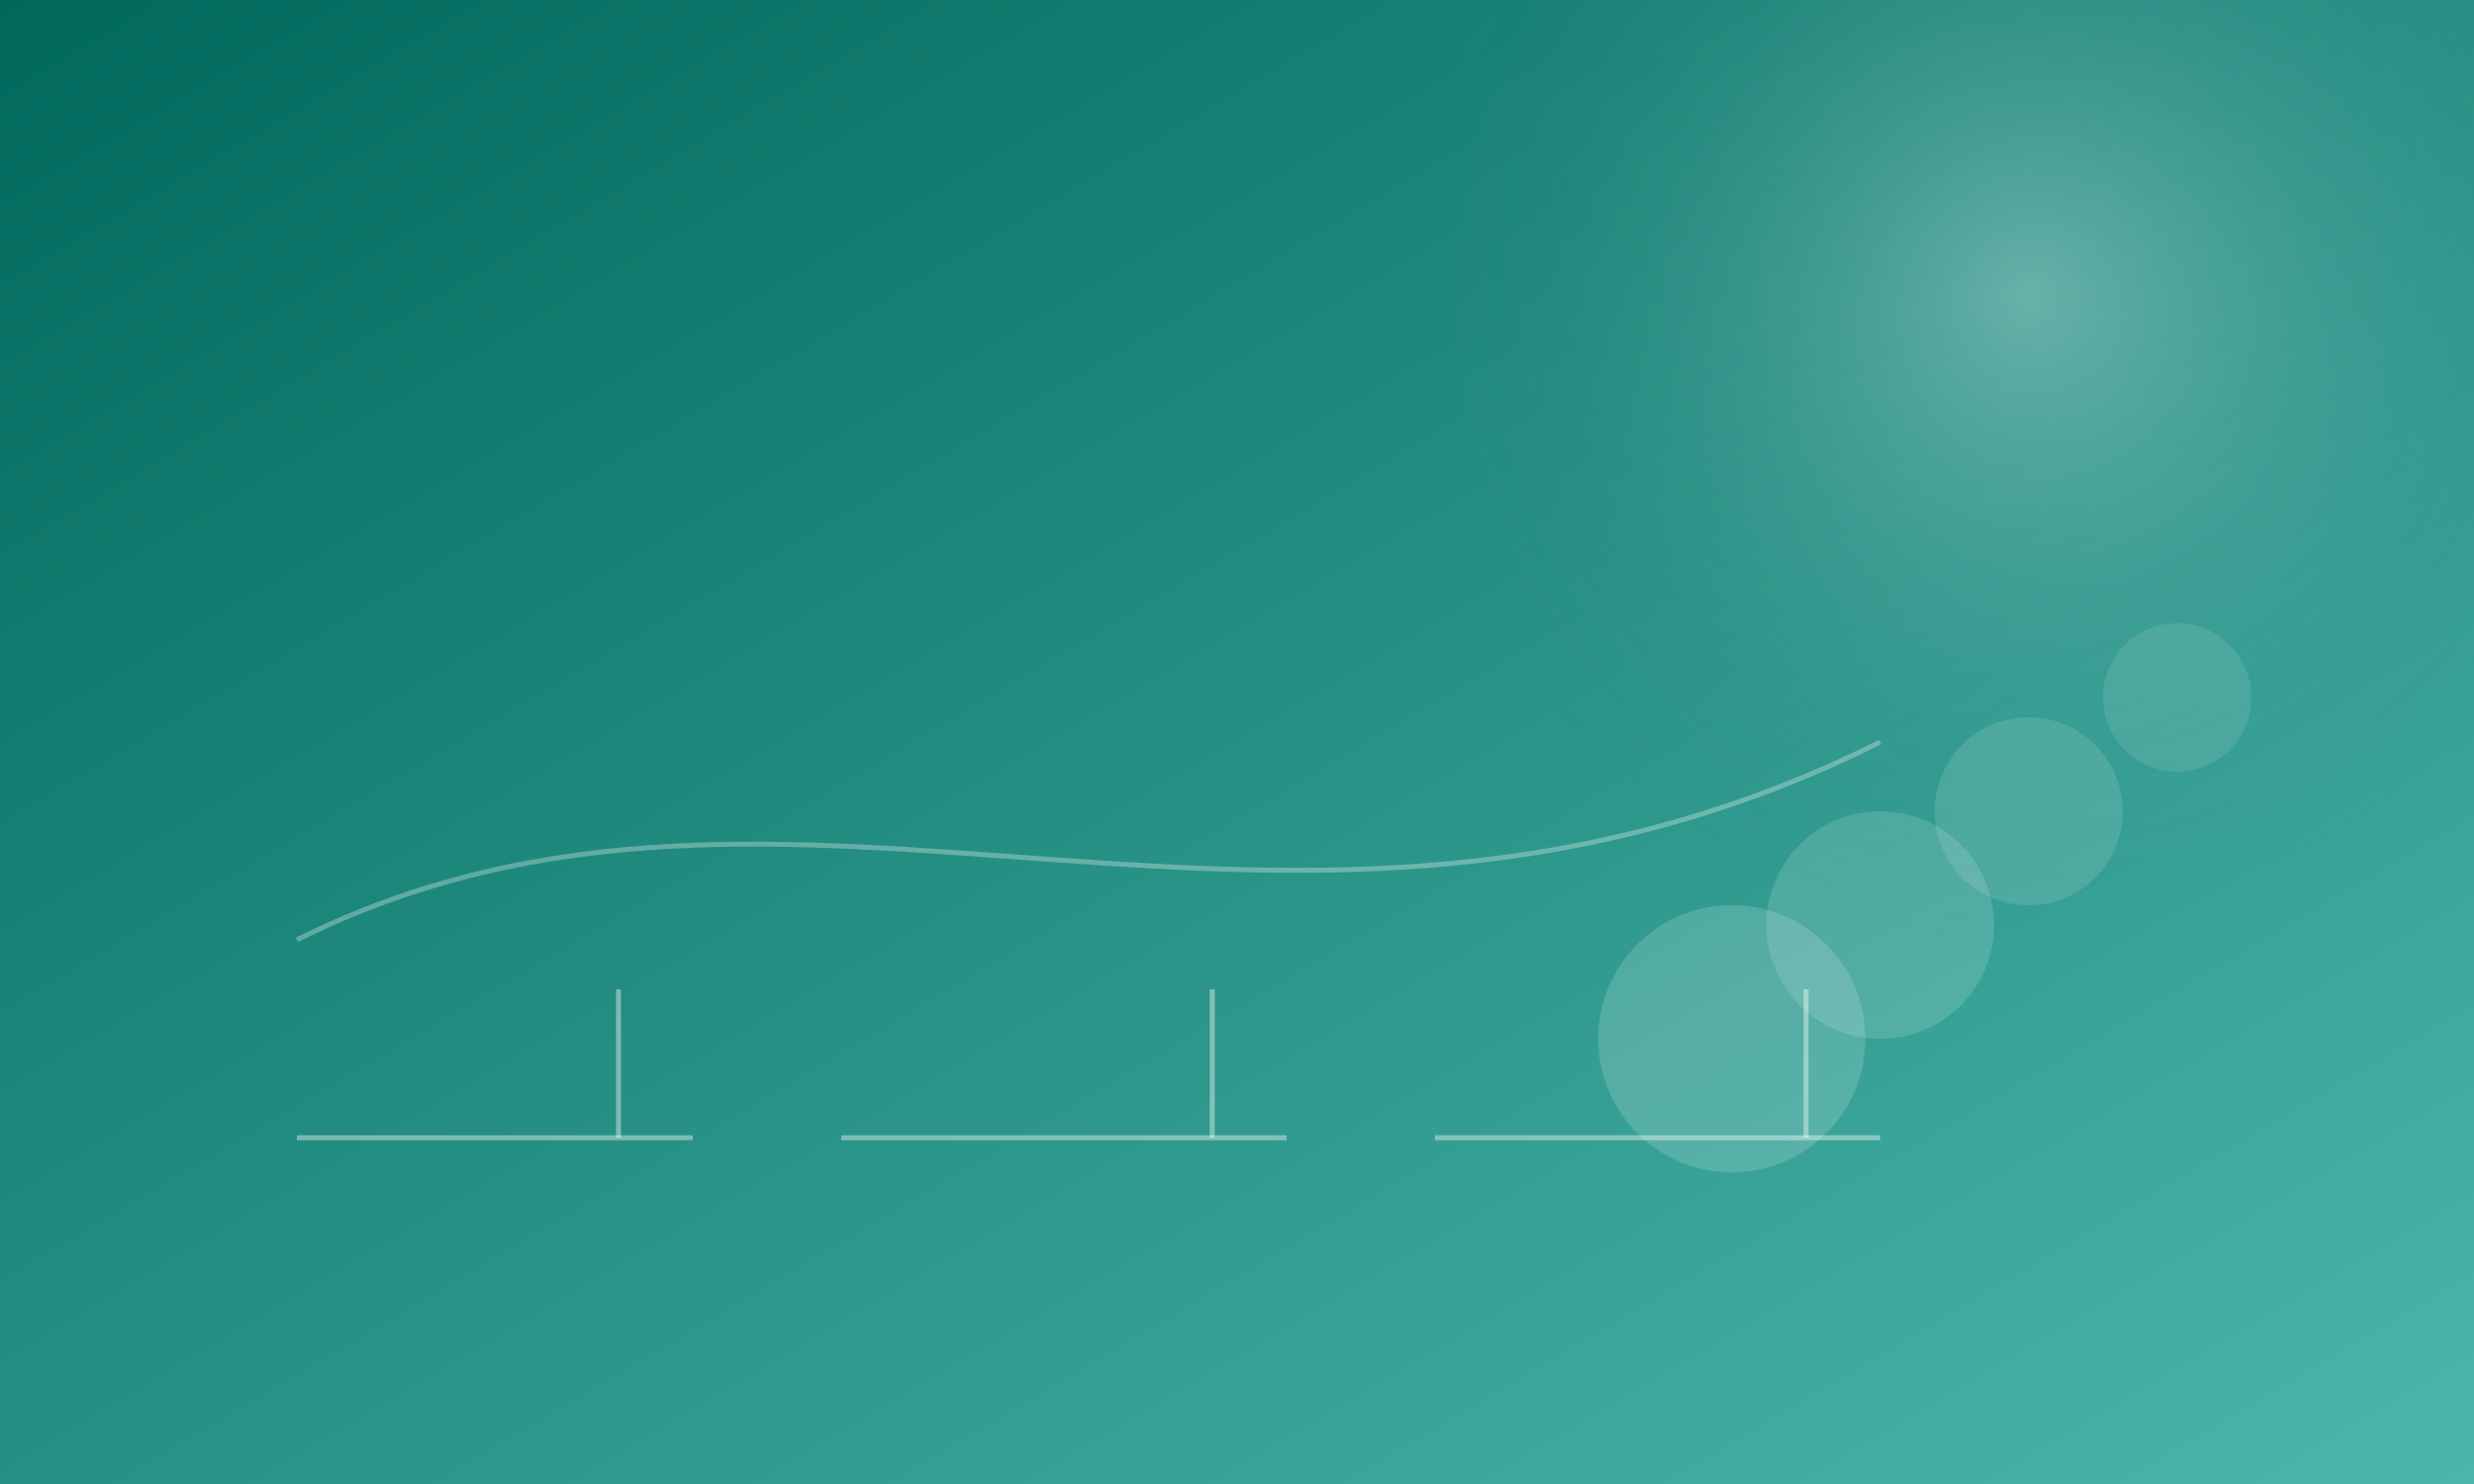
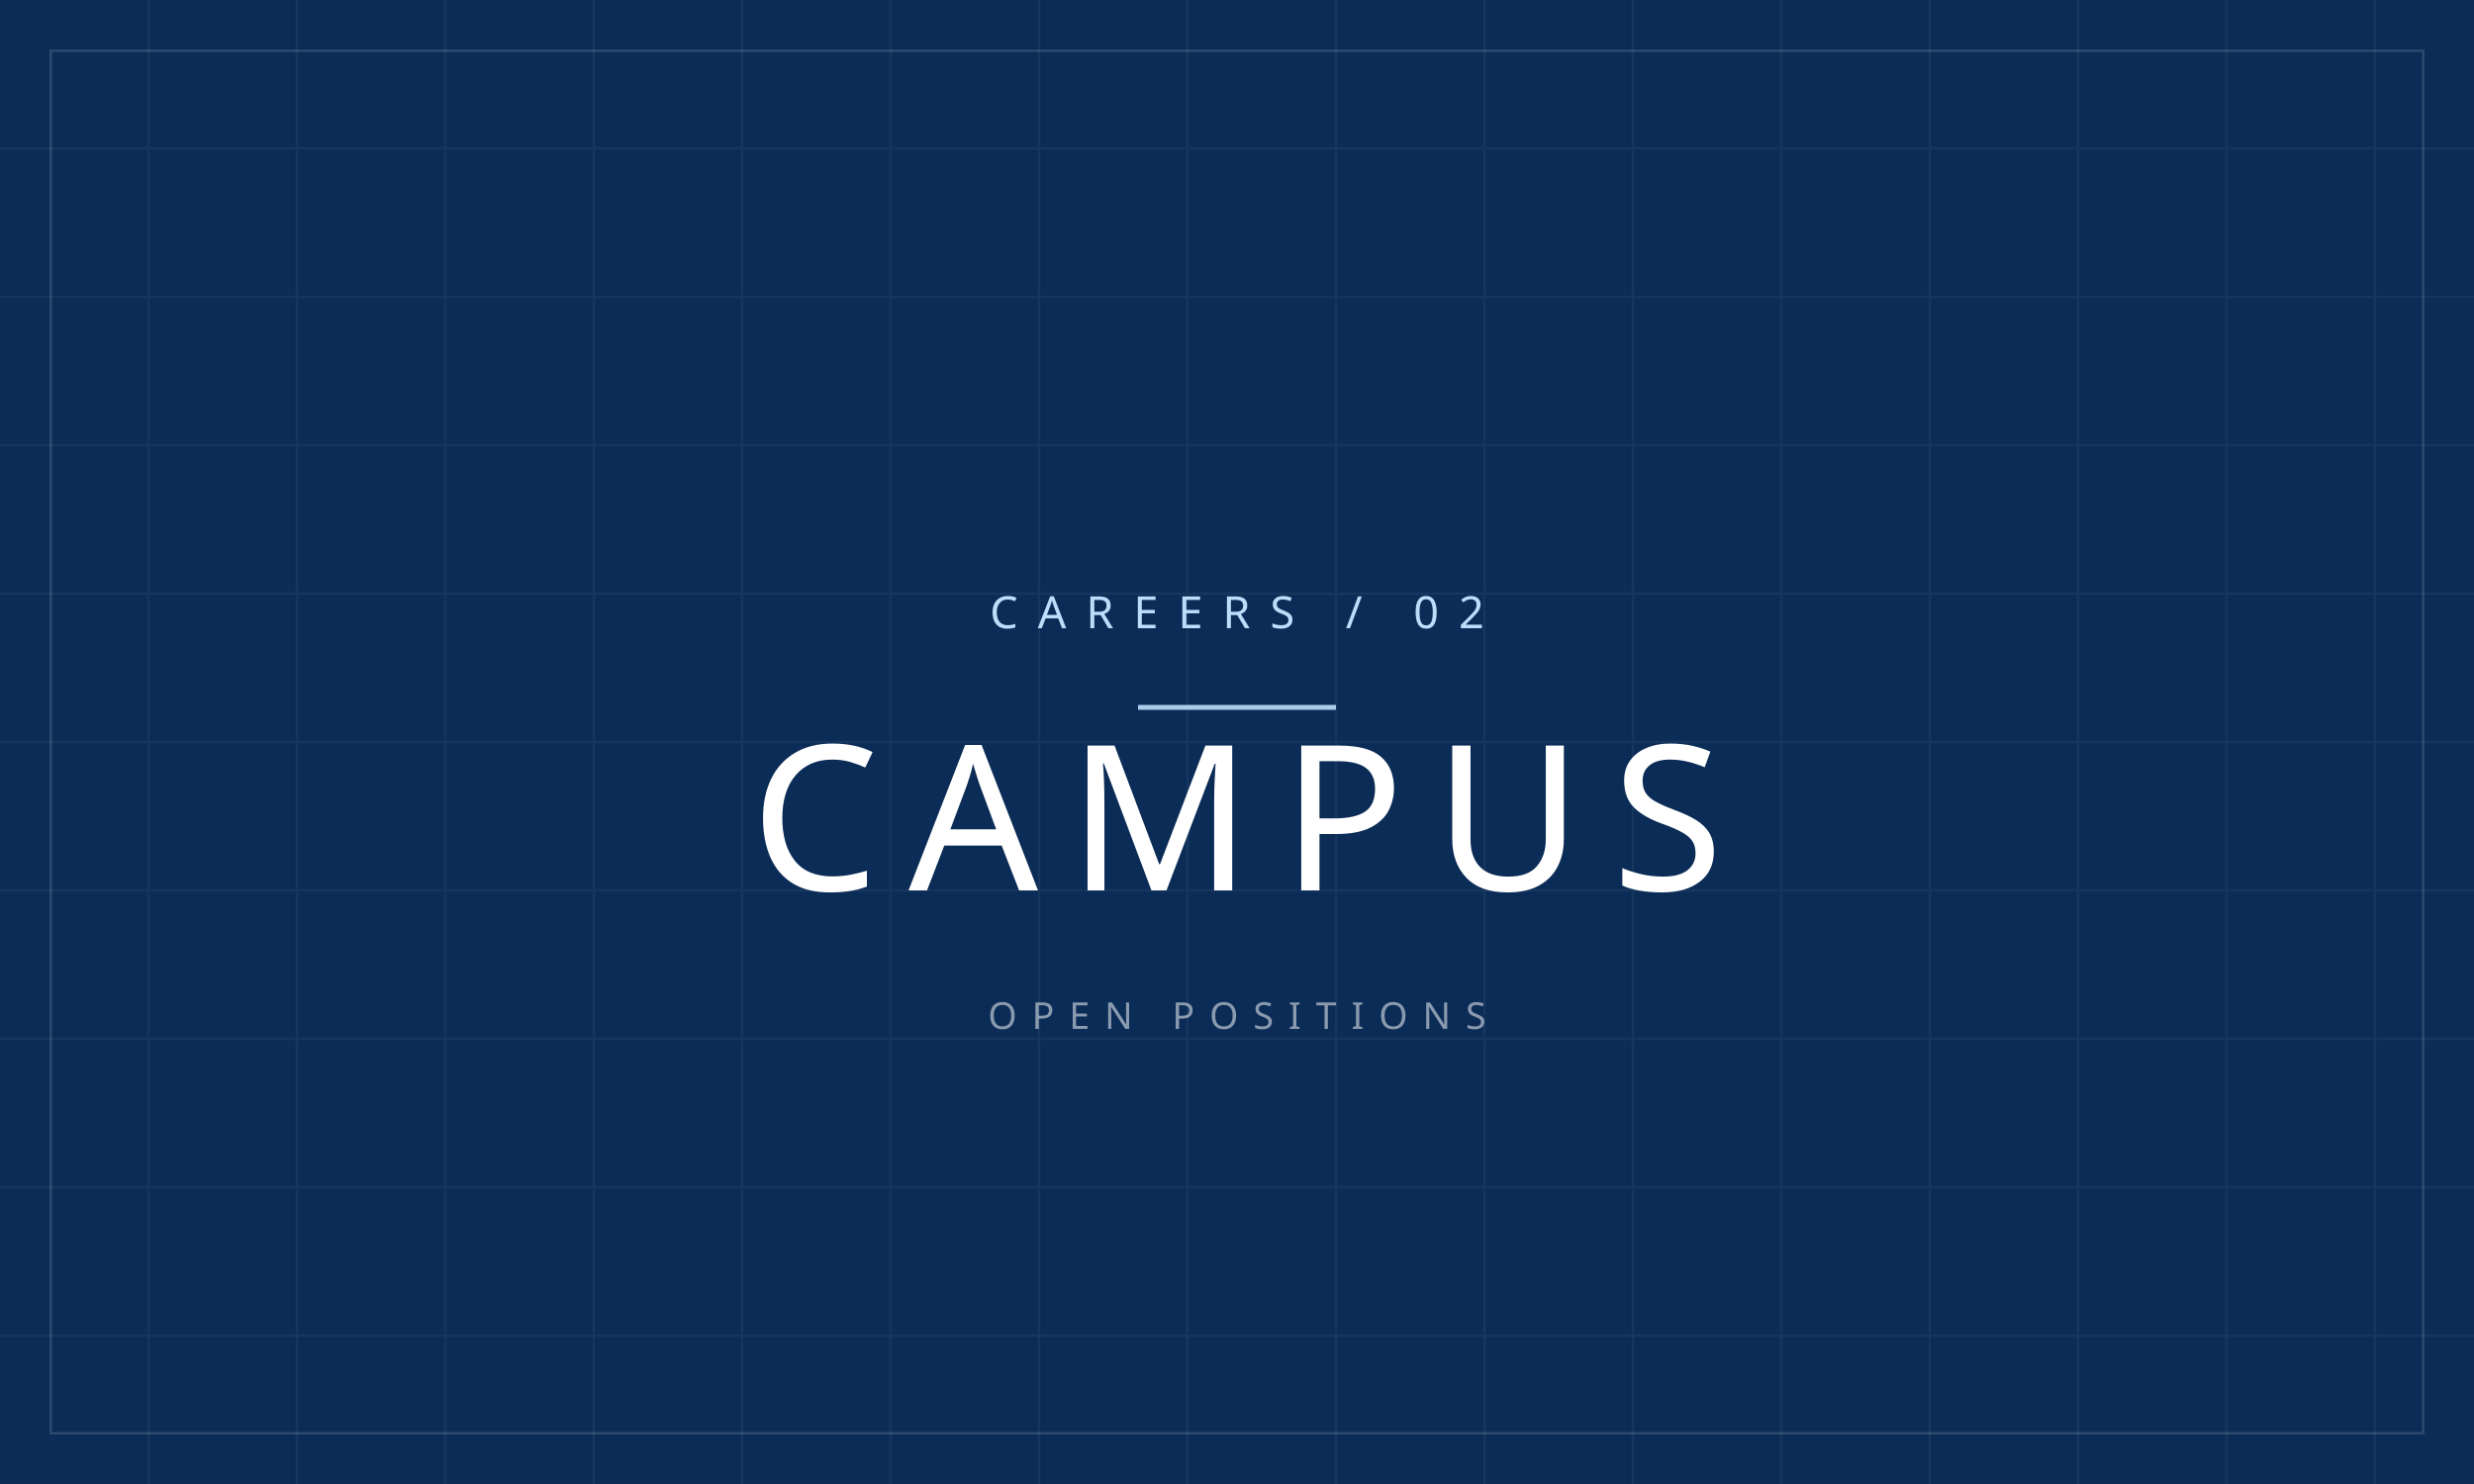
<svg xmlns="http://www.w3.org/2000/svg" viewBox="0 0 1000 600" width="1000" height="600" fill="none">
-   <defs>
-     <linearGradient id="bg" x1="0" y1="0" x2="1" y2="1">
-       <stop offset="0" stop-color="#00695c" stop-opacity="1" />
-       <stop offset="1" stop-color="#4db6ac" stop-opacity="1" />
-     </linearGradient>
-     <radialGradient id="glow" cx="50%" cy="50%" r="50%">
-       <stop offset="0" stop-color="#fff" stop-opacity="0.3" />
-       <stop offset="1" stop-color="#0f766e" stop-opacity="0" />
-     </radialGradient>
-   </defs>
-   <rect width="1000" height="600" fill="url(#bg)" />
-   <circle cx="820" cy="120" r="260" fill="url(#glow)" />
-   <circle cx="700" cy="420" r="54" fill="#fff" opacity="0.16" />
-   <circle cx="760" cy="374" r="46" fill="#fff" opacity="0.14" />
-   <circle cx="820" cy="328" r="38" fill="#fff" opacity="0.12" />
-   <circle cx="880" cy="282" r="30" fill="#fff" opacity="0.1" />
-   <g stroke="#fff" stroke-opacity="0.4" stroke-width="2">
-     <path d="M120 460 L280 460 M340 460 L520 460 M580 460 L760 460" />
-     <path d="M250 400 v60 M490 400 v60 M730 400 v60" />
-   </g>
-   <path d="M120 380 C 320 280, 520 420, 760 300" stroke="#fff" stroke-opacity="0.3" stroke-width="2" fill="none" />
+   <rect width="1000" height="600" fill="#0b2c56" />
+   <path d="M60 0V600 M120 0V600 M180 0V600 M240 0V600 M300 0V600 M360 0V600 M420 0V600 M480 0V600 M540 0V600 M600 0V600 M660 0V600 M720 0V600 M780 0V600 M840 0V600 M900 0V600 M960 0V600 M0 60H1000 M0 120H1000 M0 180H1000 M0 240H1000 M0 300H1000 M0 360H1000 M0 420H1000 M0 480H1000 M0 540H1000" stroke="#ffffff" stroke-opacity="0.05" stroke-width="1" />
+   <text x="500" y="254" text-anchor="middle" fill="#bbdefb" font-family="Outfit, 'Noto Sans SC', 'Segoe UI', sans-serif" font-size="18" letter-spacing="8">CAREERS / 02</text>
+   <path d="M460 286H540" stroke="#bbdefb" stroke-opacity="0.9" stroke-width="2" />
+   <text x="500" y="360" text-anchor="middle" fill="#ffffff" font-family="Outfit, 'Noto Sans SC', 'Segoe UI', sans-serif" font-size="82" font-weight="500" letter-spacing="12">CAMPUS</text>
+   <text x="500" y="416" text-anchor="middle" fill="#ffffff" fill-opacity="0.52" font-family="Outfit, 'Noto Sans SC', 'Segoe UI', sans-serif" font-size="15" letter-spacing="6">OPEN POSITIONS</text>
+   <rect x="20.5" y="20.5" width="959" height="559" stroke="#ffffff" stroke-opacity="0.14" />
</svg>
